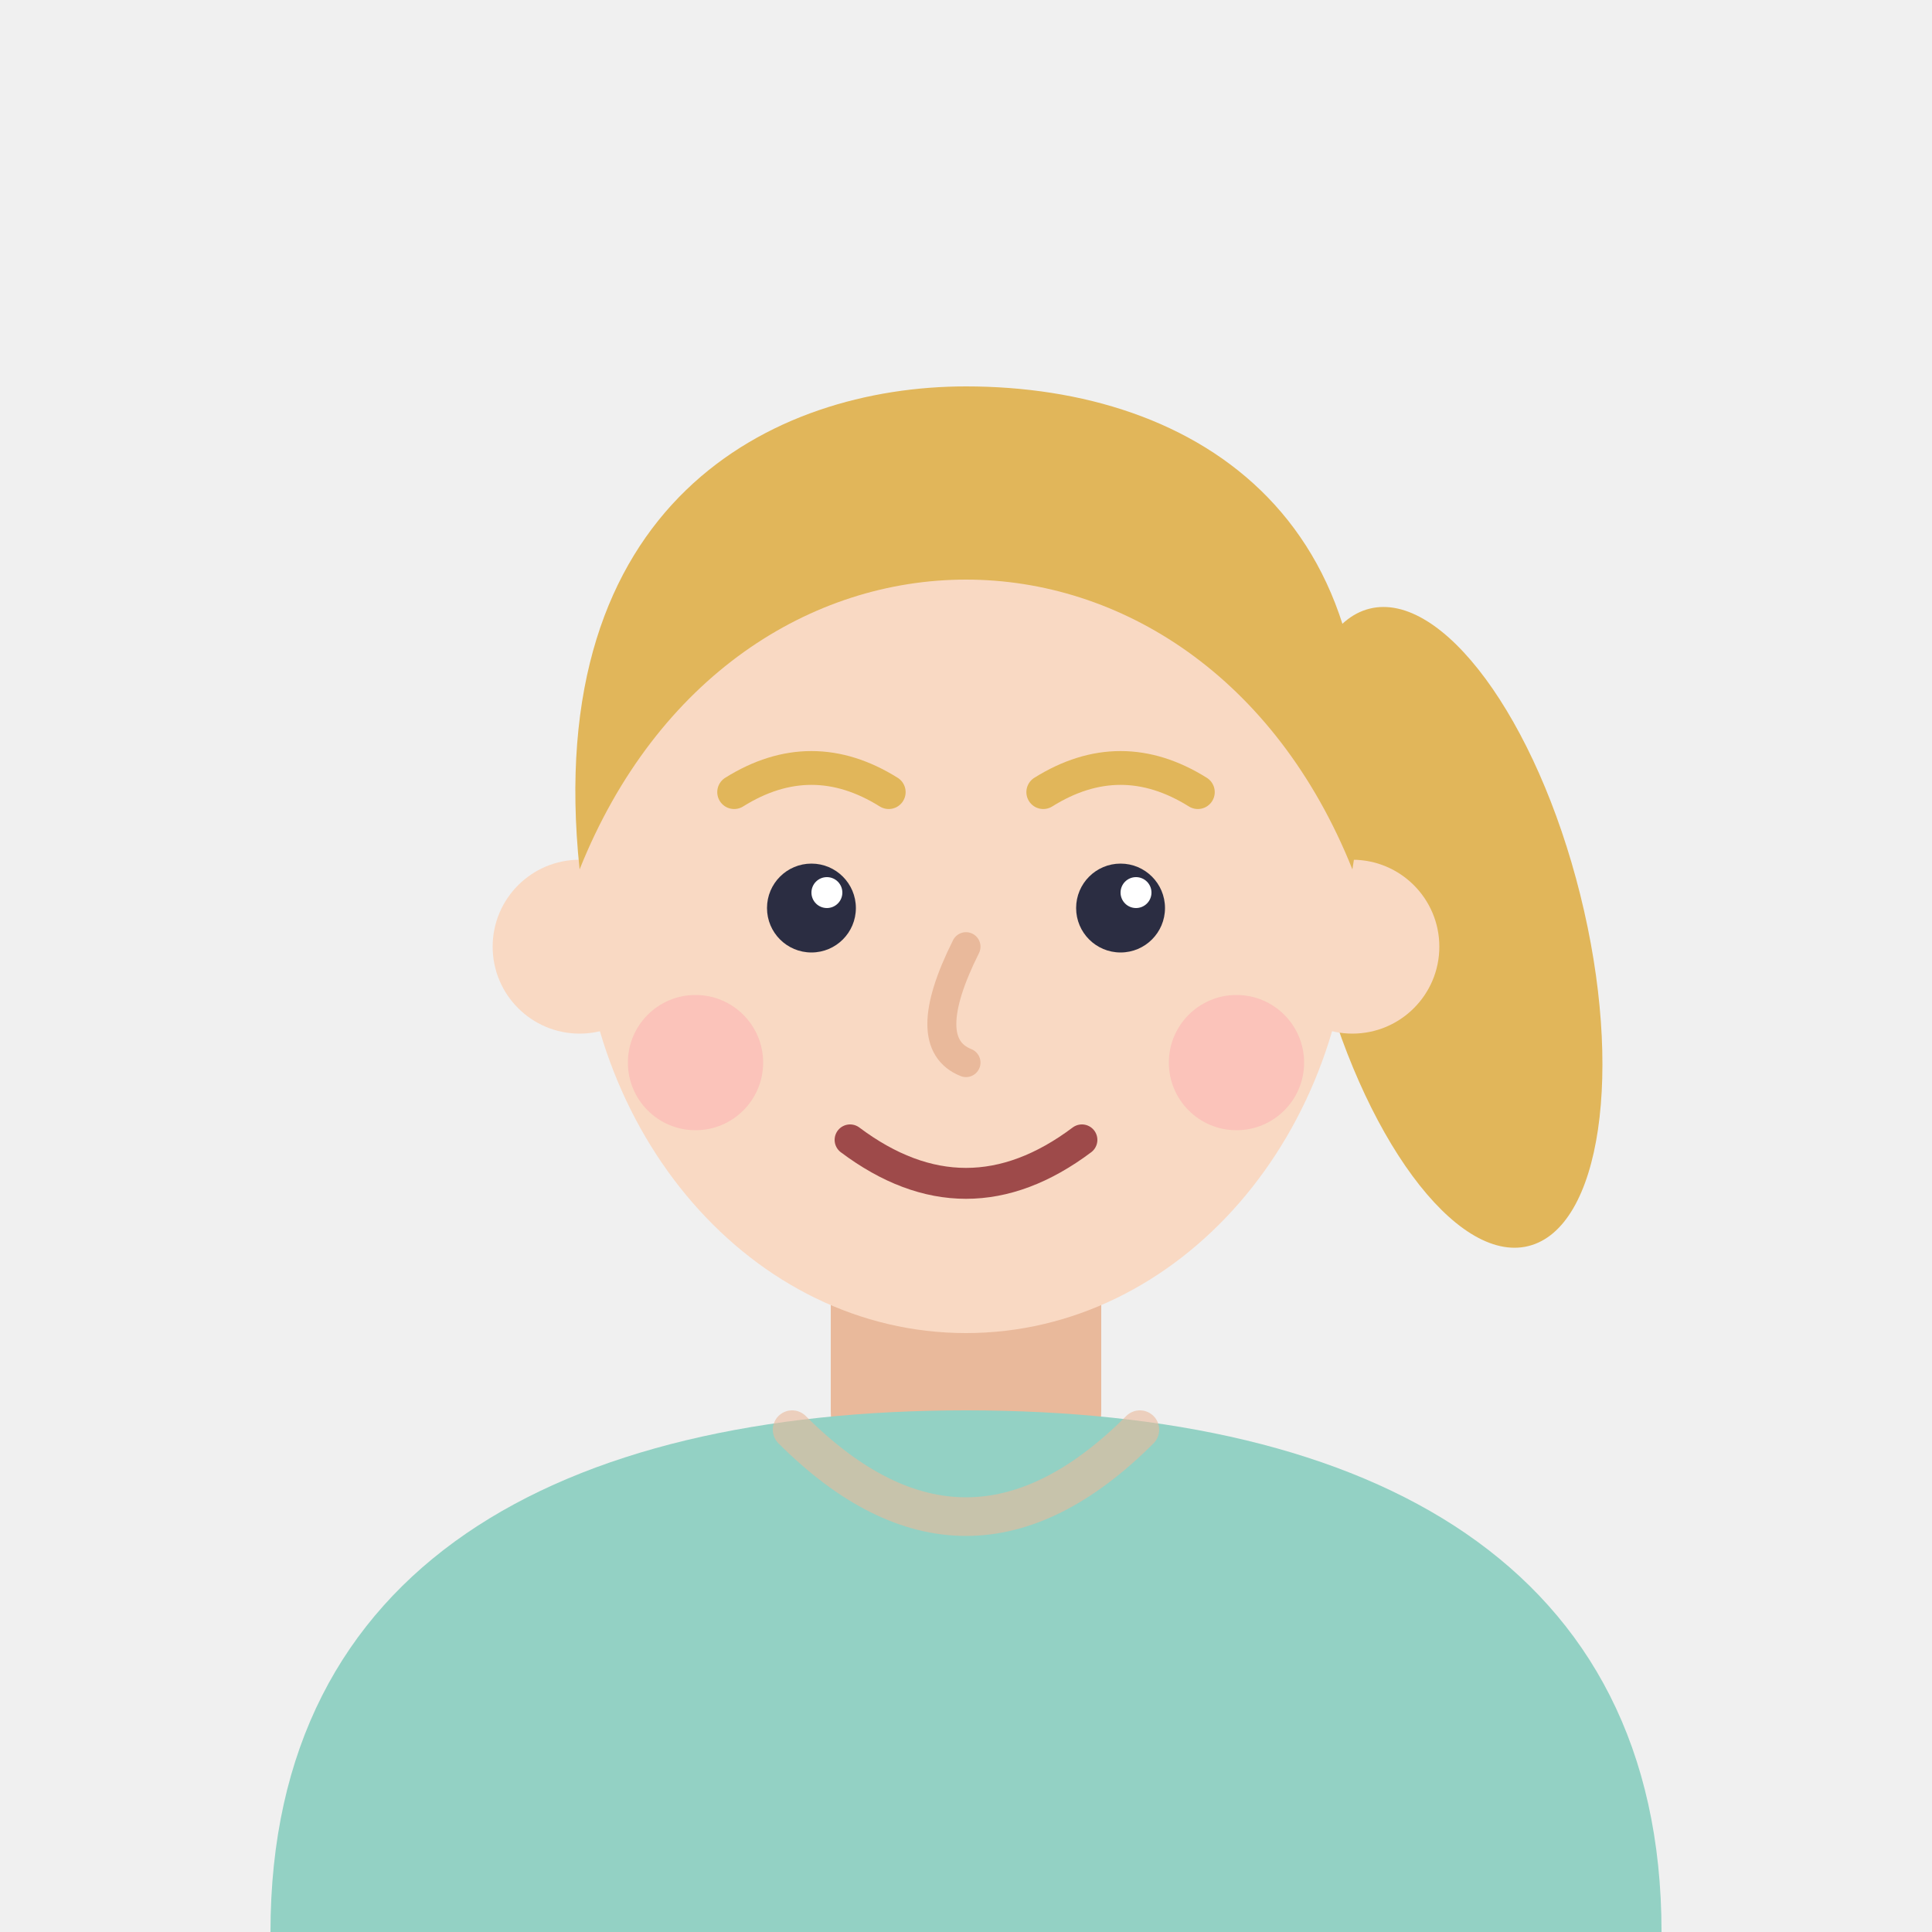
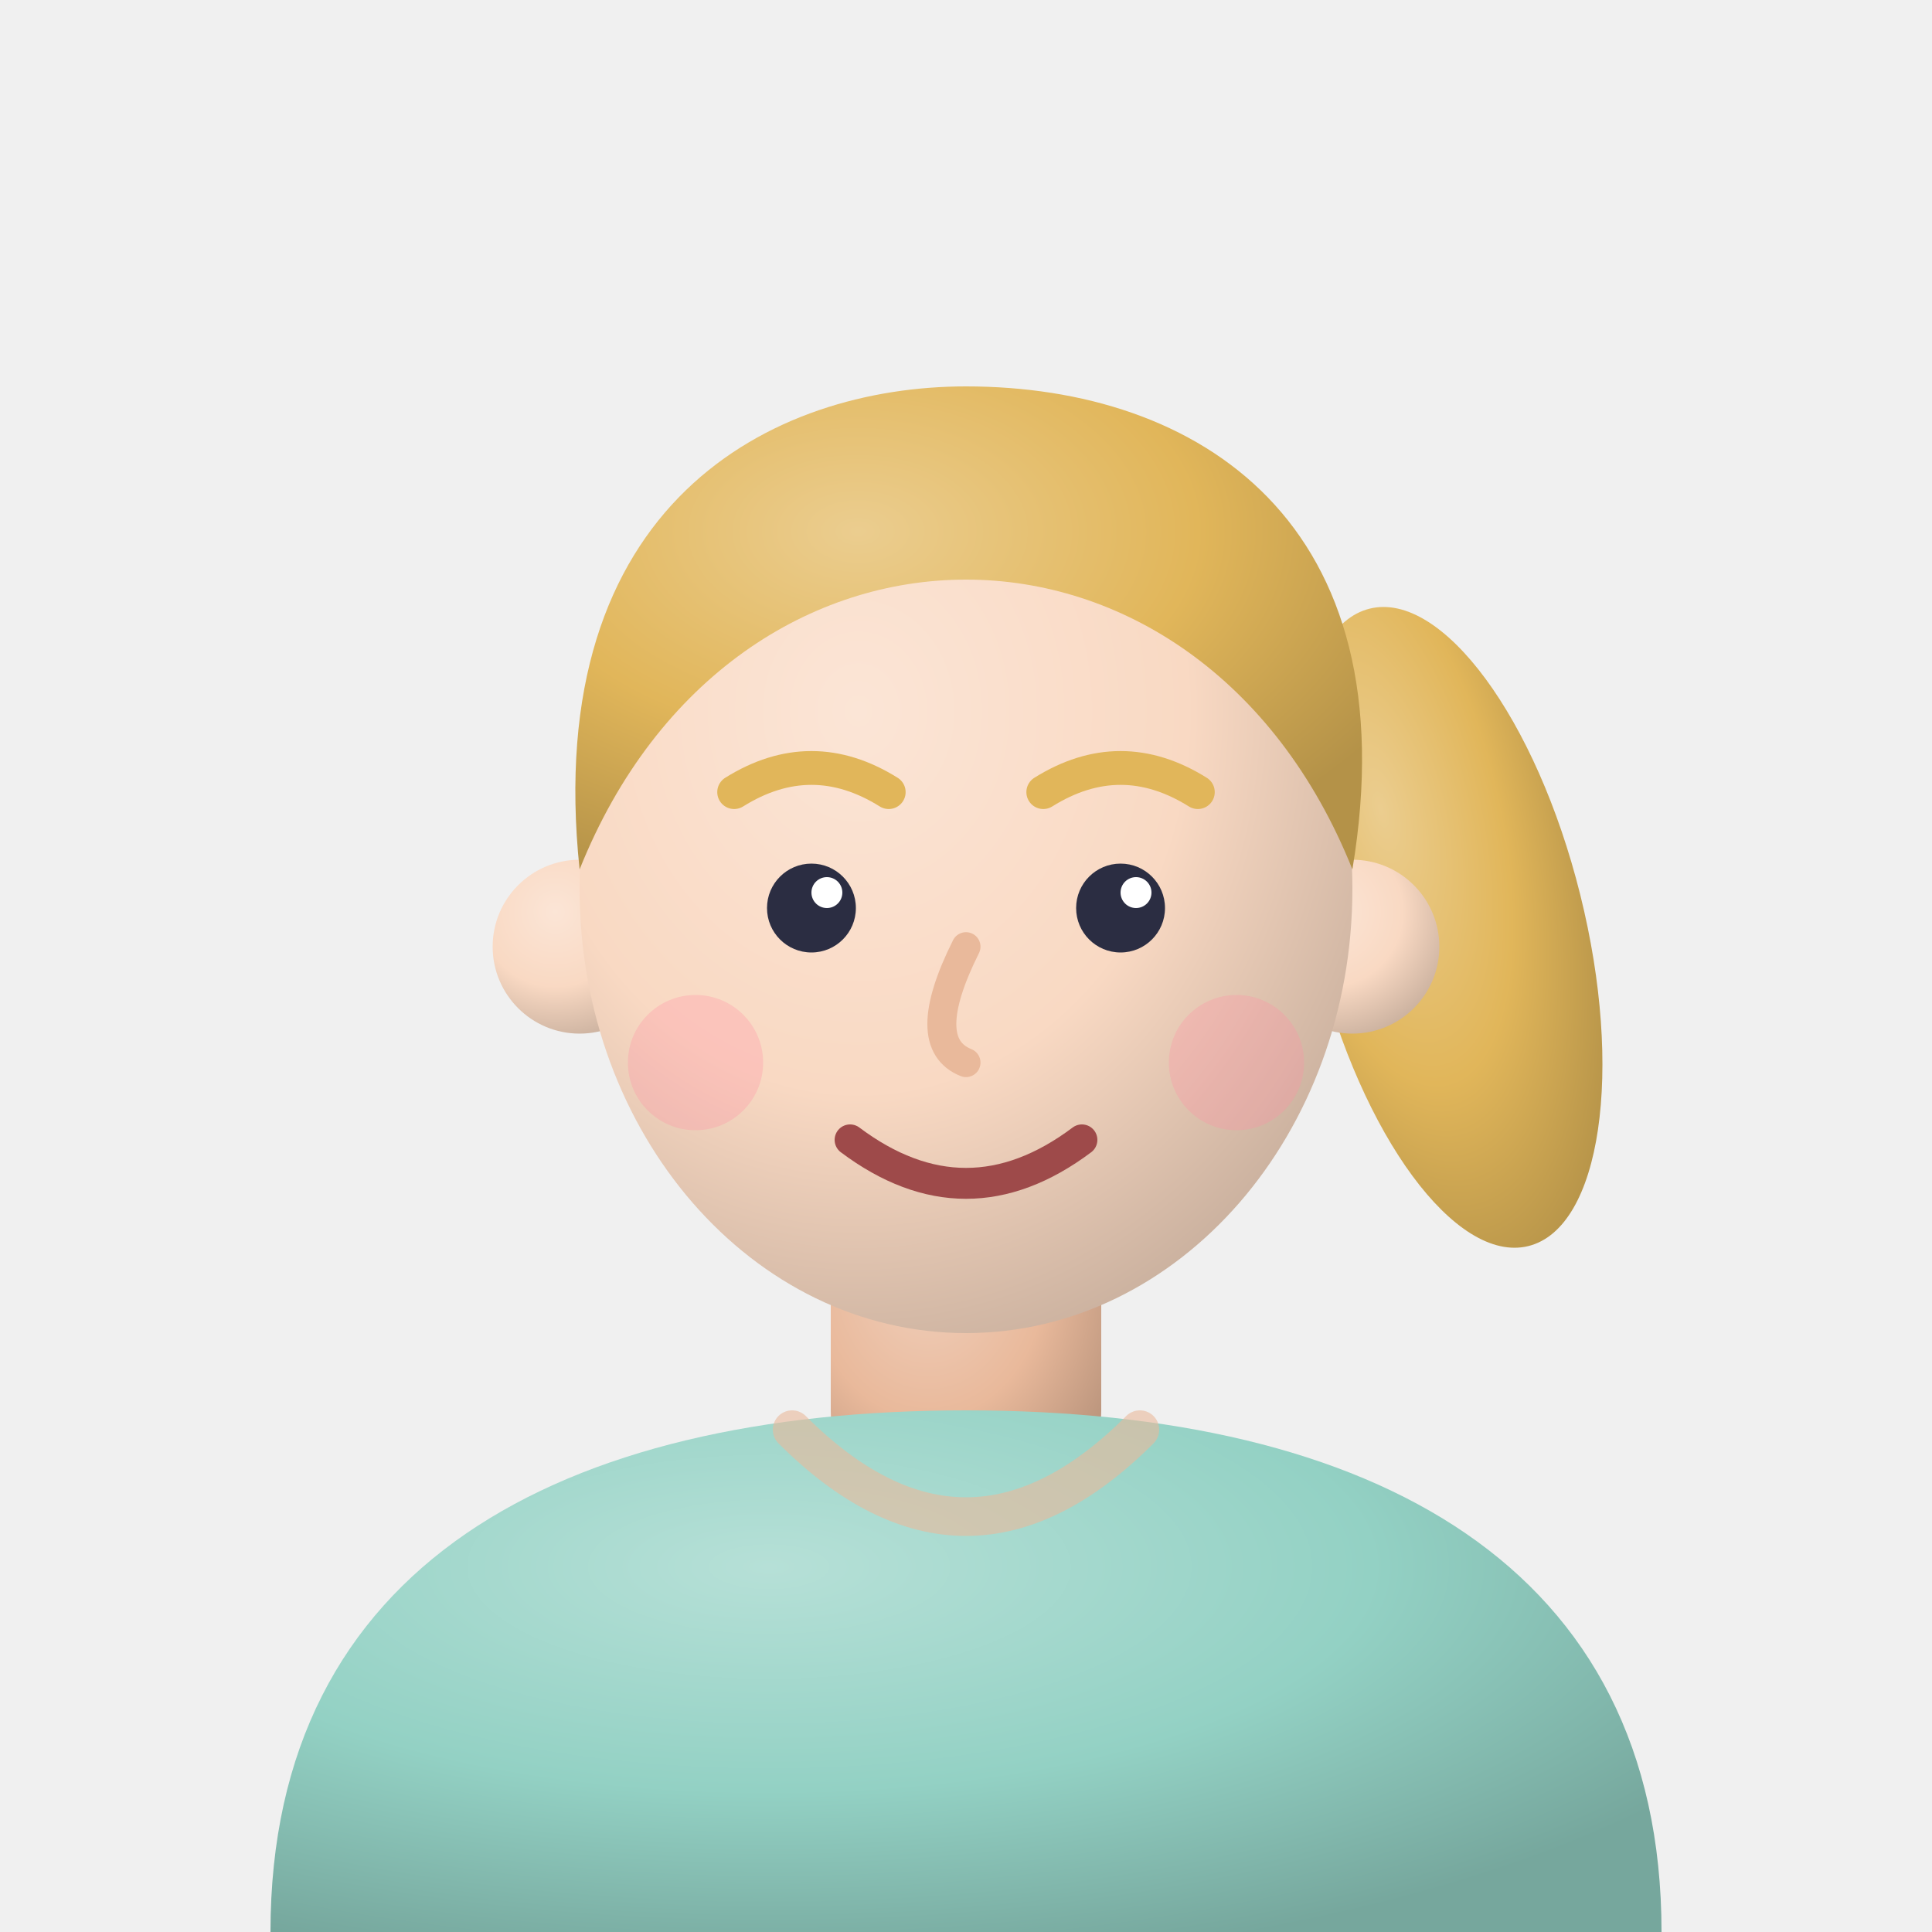
<svg xmlns="http://www.w3.org/2000/svg" viewBox="0 0 200 200">
-   <ellipse cx="150" cy="96" rx="14" ry="34" fill="#E1B65A" transform="rotate(-14 150 96)" />
-   <rect x="86" y="122" width="28" height="34" rx="10" fill="#E9B99B" />
-   <path d="M28 200 C28 162 58 146 100 146 C142 146 172 162 172 200 Z" fill="#93D1C4" />
+   <defs>
+     <radialGradient id="sE1B65A" cx="0.36" cy="0.3" r="0.78">
+       <stop offset="0" stop-color="#EBCD8F" />
+       <stop offset="0.55" stop-color="#E1B65A" />
+       <stop offset="1" stop-color="#B49248" />
+     </radialGradient>
+     <radialGradient id="sE9B99B" cx="0.36" cy="0.3" r="0.78">
+       <stop offset="0" stop-color="#F0CFBB" />
+       <stop offset="0.55" stop-color="#E9B99B" />
+       <stop offset="1" stop-color="#BA947C" />
+     </radialGradient>
+     <radialGradient id="s93D1C4" cx="0.36" cy="0.3" r="0.78">
+       <stop offset="0" stop-color="#B6E0D7" />
+       <stop offset="0.55" stop-color="#93D1C4" />
+       <stop offset="1" stop-color="#76A79D" />
+     </radialGradient>
+     <radialGradient id="sF9D9C3" cx="0.36" cy="0.3" r="0.78">
+       <stop offset="0" stop-color="#FBE5D6" />
+       <stop offset="0.55" stop-color="#F9D9C3" />
+       <stop offset="1" stop-color="#C7AE9C" />
+     </radialGradient>
+   </defs>
+   <ellipse cx="150" cy="96" rx="14" ry="34" fill="url(#sE1B65A)" transform="rotate(-14 150 96)" />
+   <rect x="86" y="122" width="28" height="34" rx="10" fill="url(#sE9B99B)" />
+   <path d="M28 200 C28 162 58 146 100 146 C142 146 172 162 172 200 Z" fill="url(#s93D1C4)" />
  <path d="M82 148 Q100 166 118 148" fill="none" stroke="#E9B99B" stroke-width="4" stroke-linecap="round" opacity="0.6" />
-   <circle cx="60" cy="98" r="9" fill="#F9D9C3" />
-   <circle cx="140" cy="98" r="9" fill="#F9D9C3" />
-   <ellipse cx="100" cy="92" rx="40" ry="46" fill="#F9D9C3" />
-   <path d="M60 90 C56 52 80 40 100 40 C124 40 146 54 140 90 C132 70 116 60 100 60 C84 60 68 70 60 90 Z" fill="#E1B65A" />
+   <circle cx="60" cy="98" r="9" fill="url(#sF9D9C3)" />
+   <circle cx="140" cy="98" r="9" fill="url(#sF9D9C3)" />
+   <ellipse cx="100" cy="92" rx="40" ry="46" fill="url(#sF9D9C3)" />
+   <path d="M60 90 C56 52 80 40 100 40 C124 40 146 54 140 90 C132 70 116 60 100 60 C84 60 68 70 60 90 Z" fill="url(#sE1B65A)" />
  <path d="M76 82 Q84 77 92 82 M108 82 Q116 77 124 82" fill="none" stroke="#E1B65A" stroke-width="3.5" stroke-linecap="round" />
  <circle cx="84" cy="94" r="4.6" fill="#2B2D42" />
  <circle cx="116" cy="94" r="4.6" fill="#2B2D42" />
  <circle cx="85.6" cy="92.4" r="1.6" fill="#fff" />
  <circle cx="117.6" cy="92.4" r="1.6" fill="#fff" />
  <path d="M100 98 Q95 108 100 110" fill="none" stroke="#E9B99B" stroke-width="3" stroke-linecap="round" />
  <path d="M88 118 Q100 127 112 118" fill="none" stroke="#9E4A4A" stroke-width="3.2" stroke-linecap="round" />
  <circle cx="72" cy="110" r="7" fill="#FF8FA3" opacity="0.3" />
  <circle cx="128" cy="110" r="7" fill="#FF8FA3" opacity="0.3" />
</svg>
